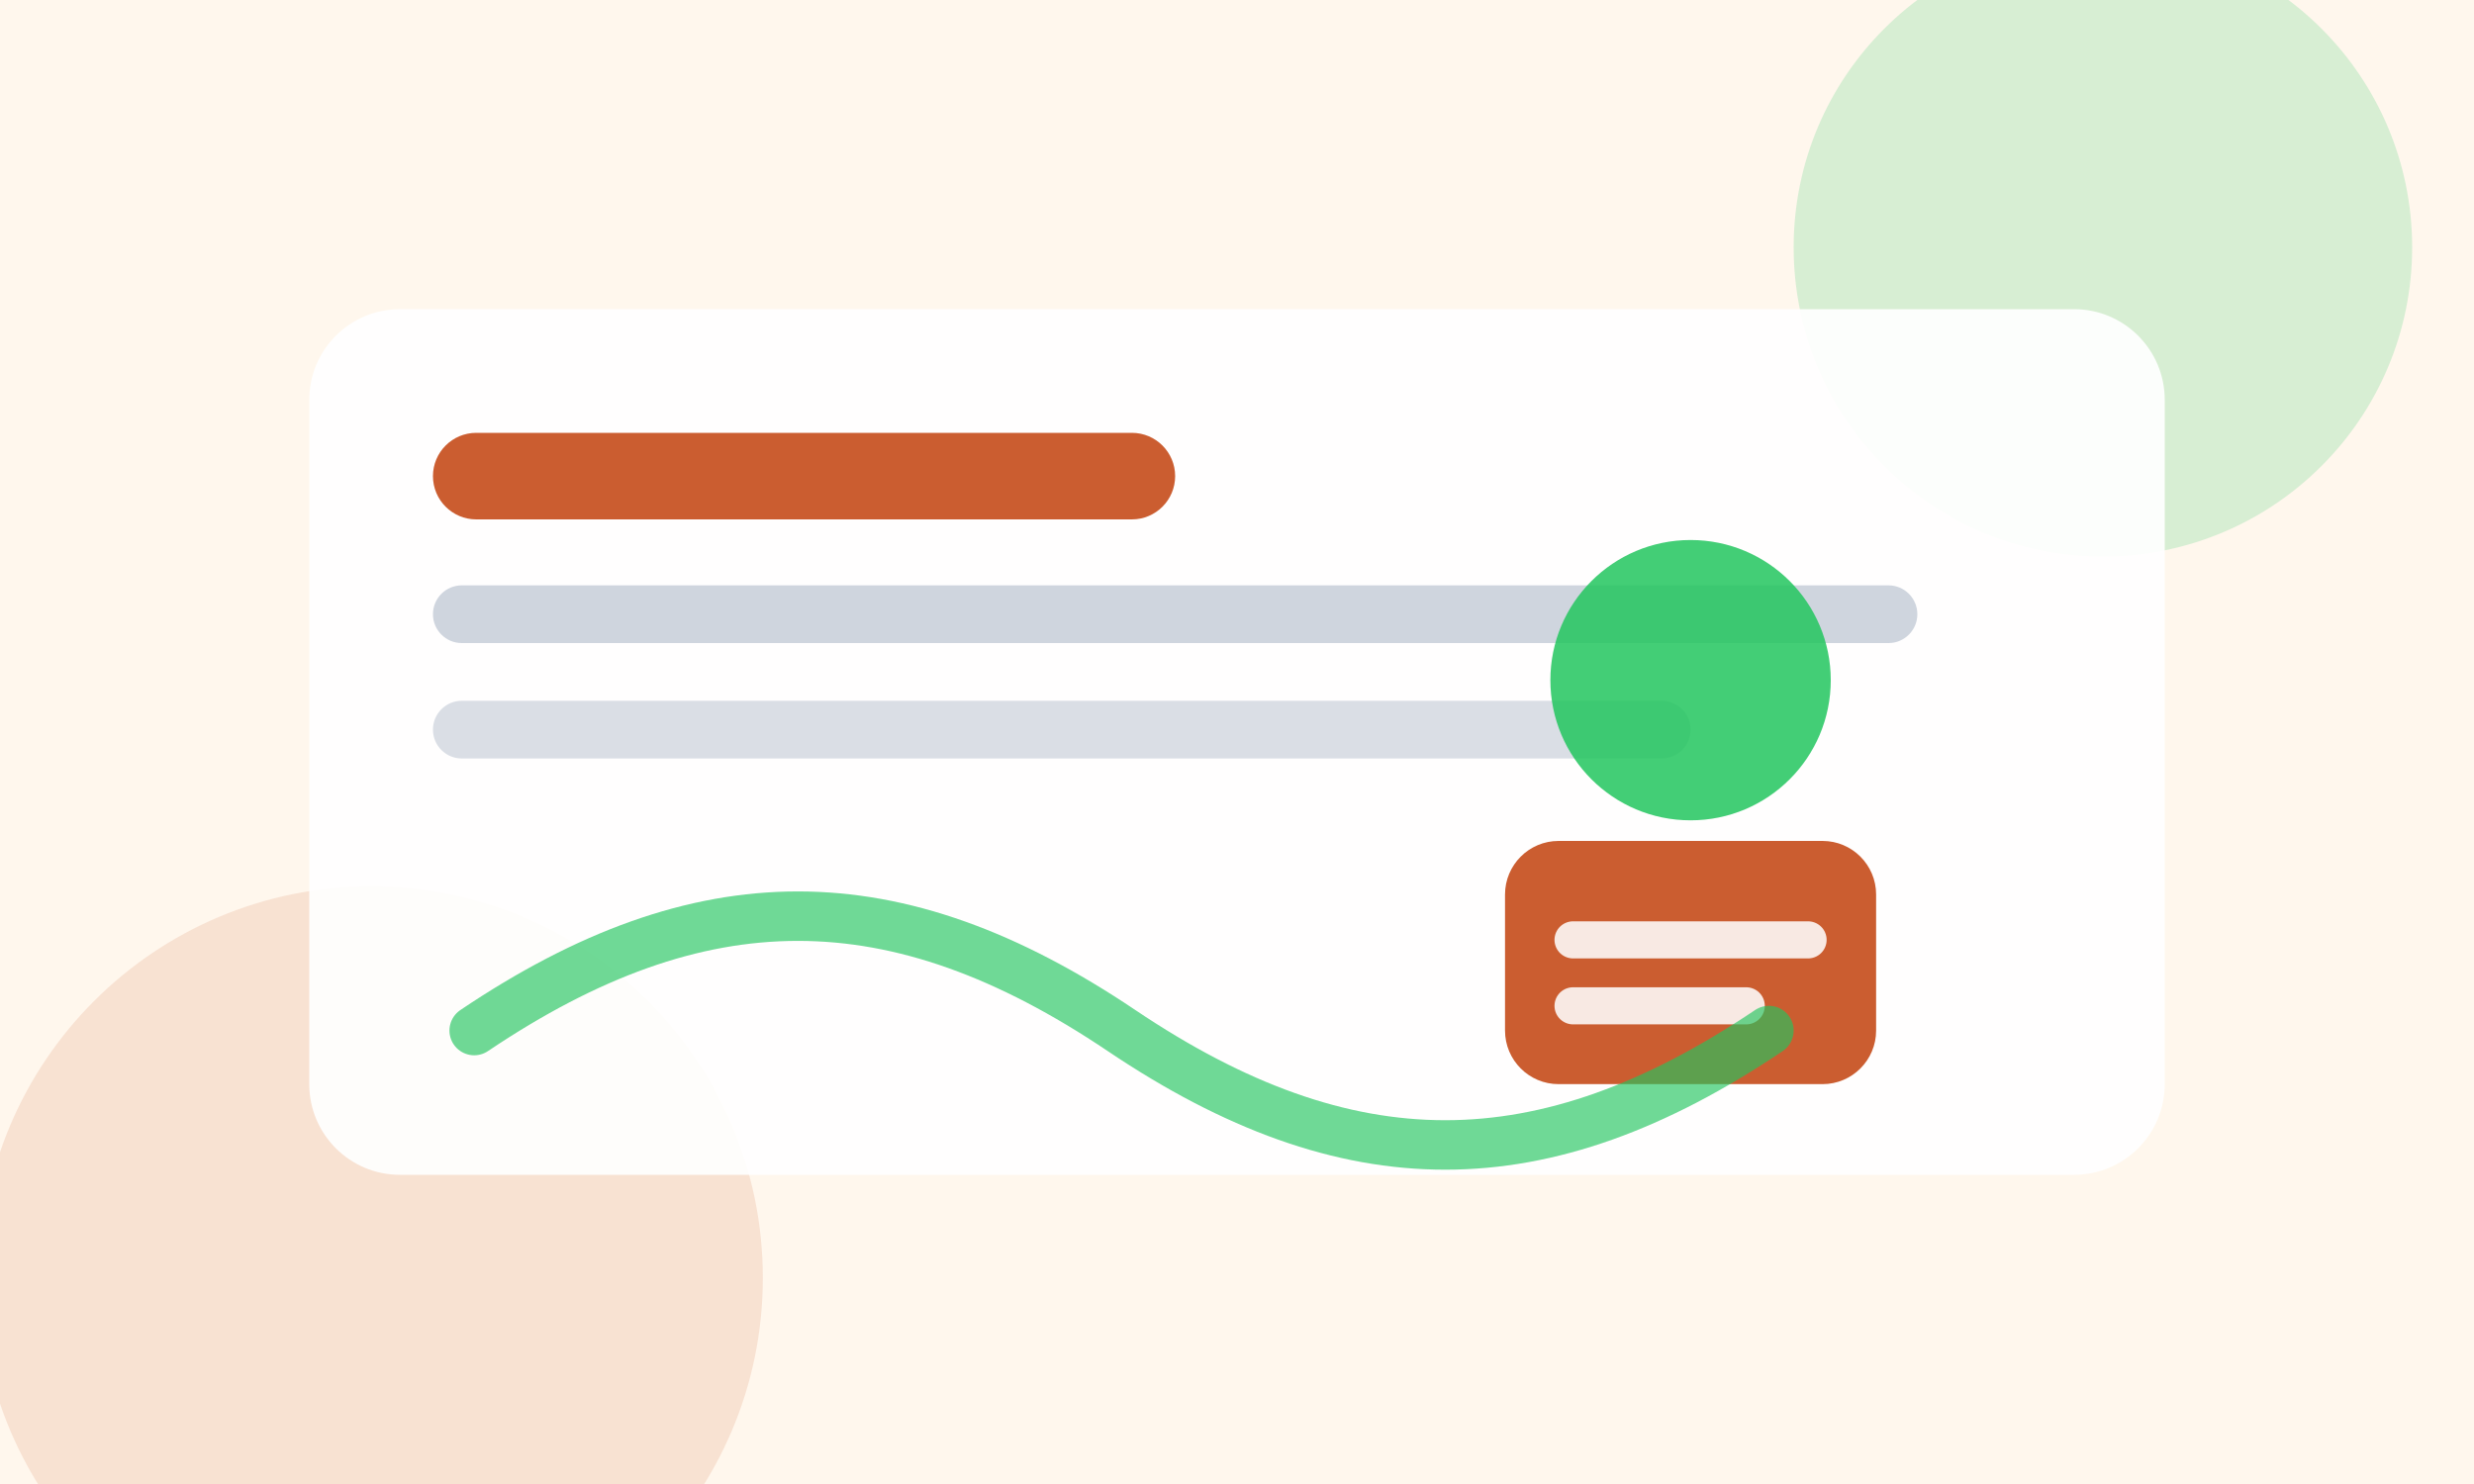
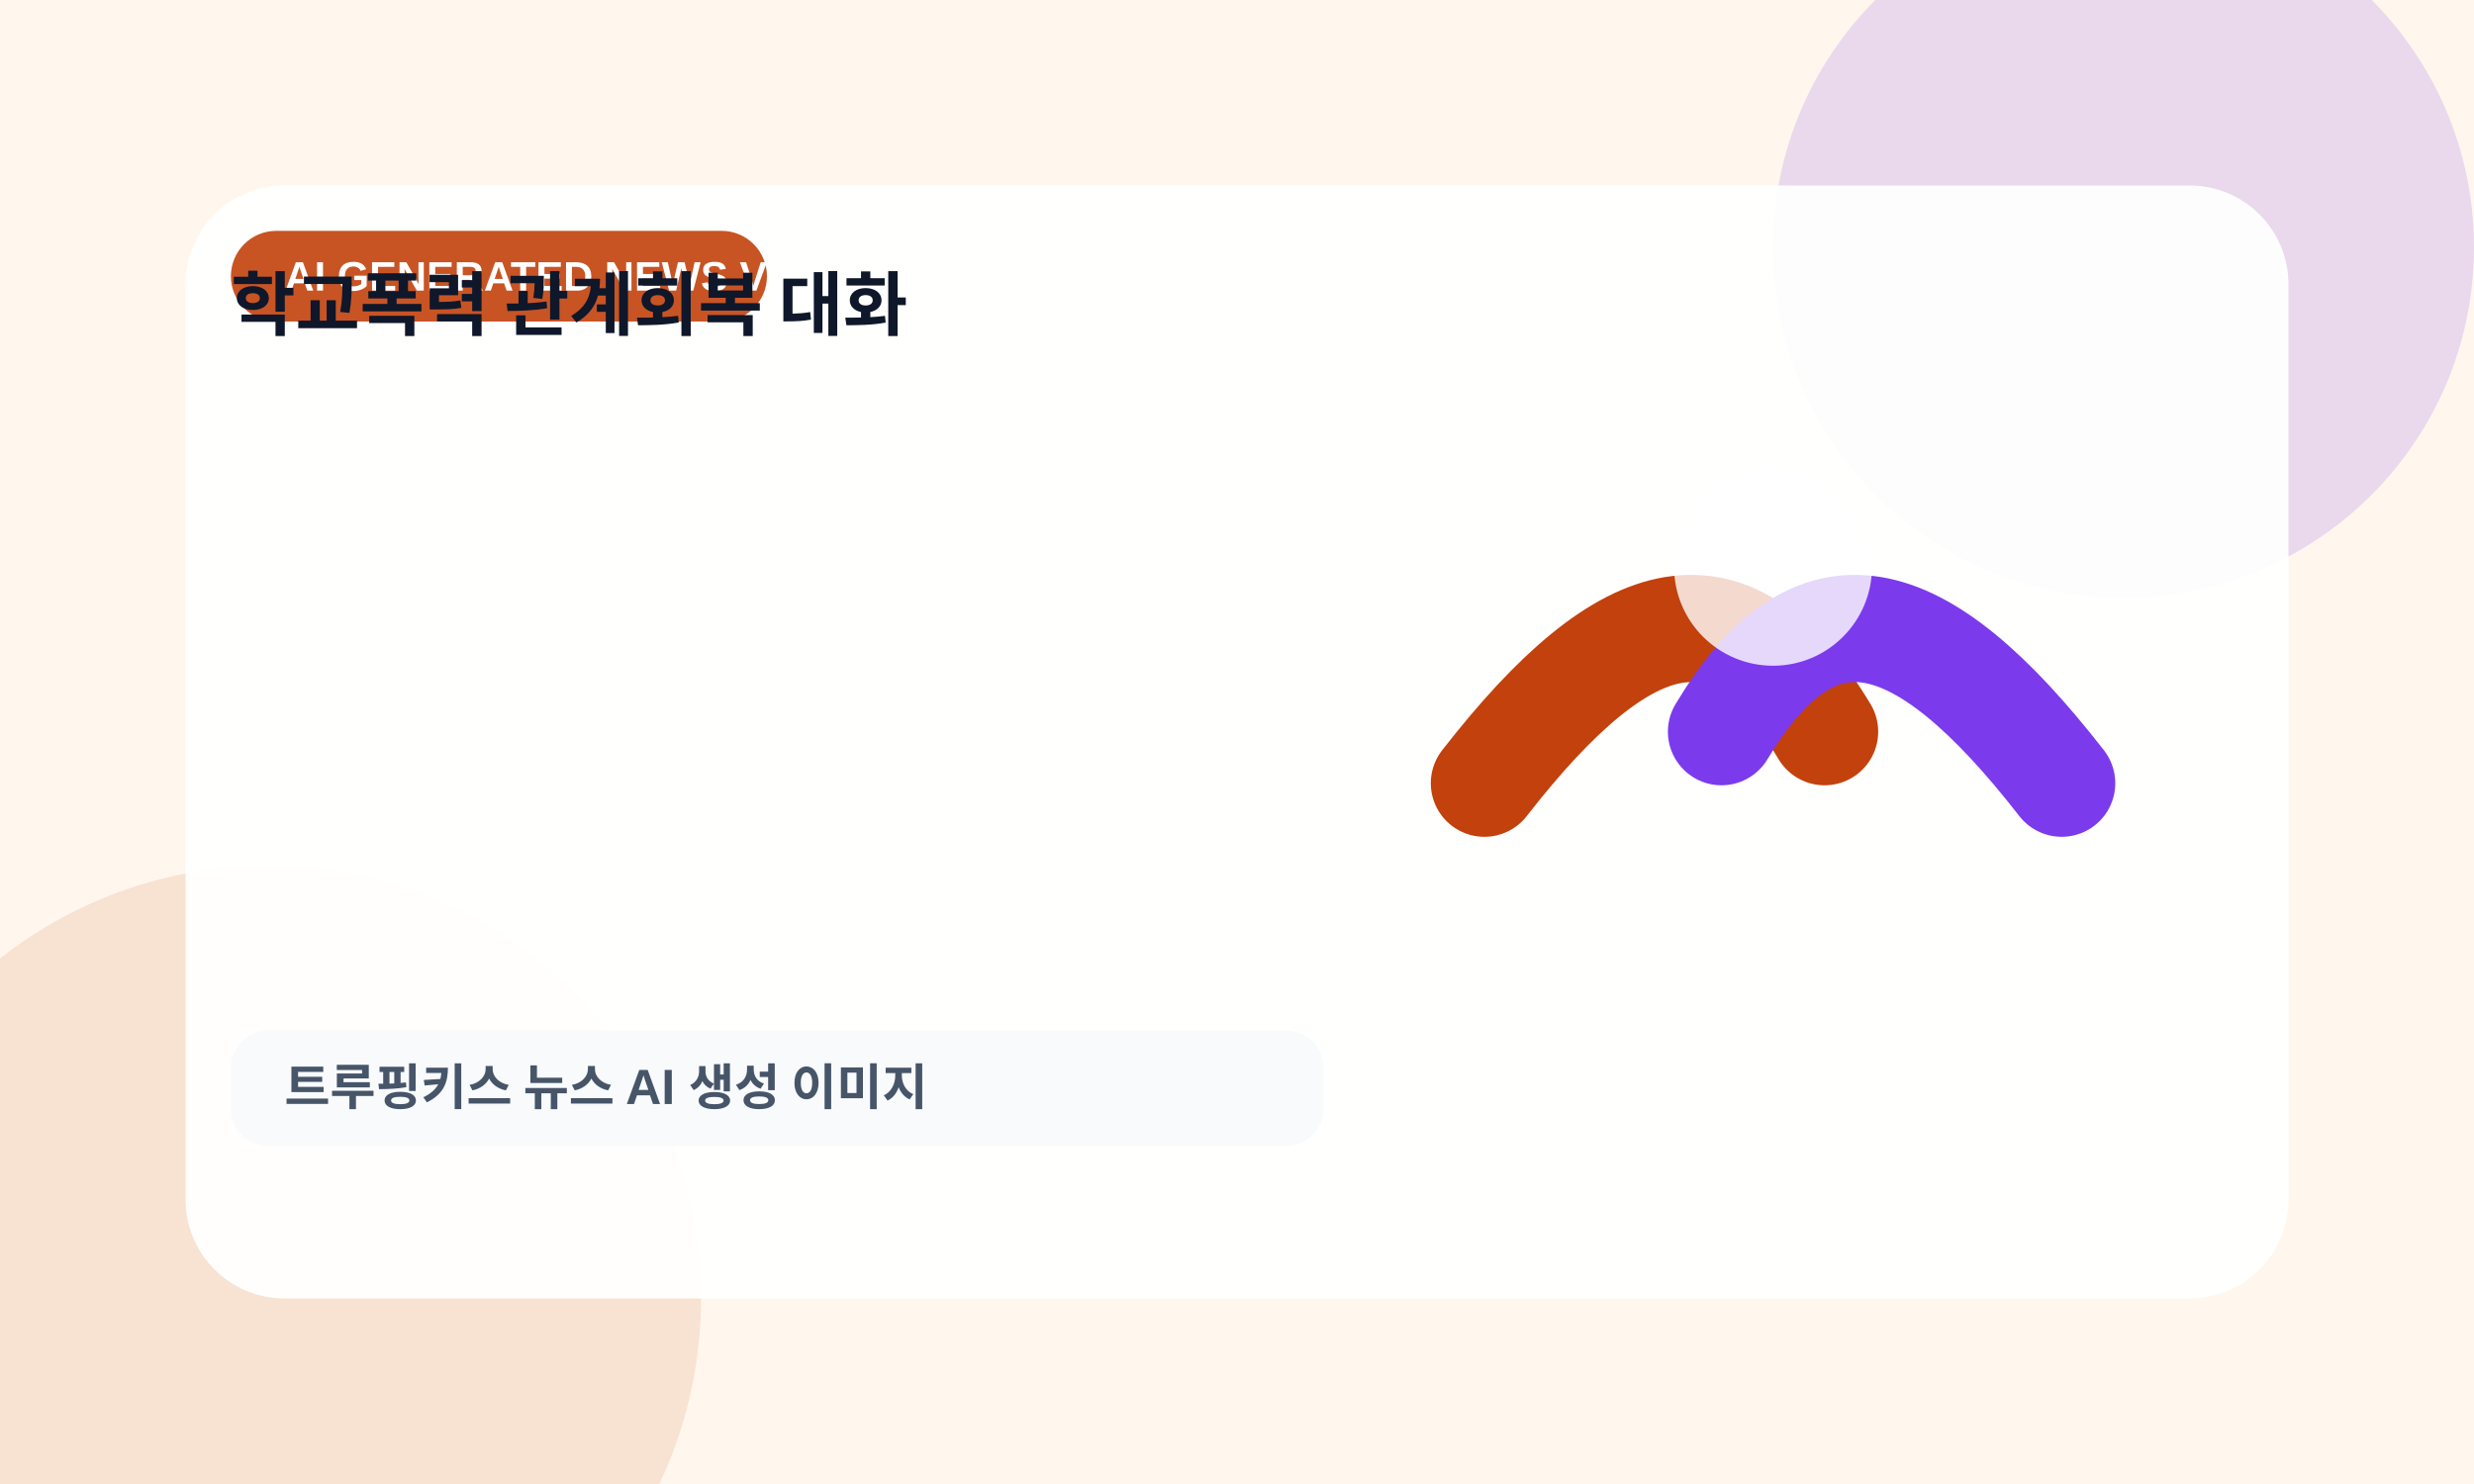
<svg xmlns="http://www.w3.org/2000/svg" viewBox="0 0 1200 720" role="img" aria-labelledby="title desc">
  <rect width="1200" height="720" fill="#fff7ed" />
-   <circle cx="1020" cy="120" r="150" fill="#22c55e" opacity="0.18" />
-   <circle cx="180" cy="620" r="190" fill="#c2410c" opacity="0.12" />
-   <rect x="150" y="150" width="900" height="420" rx="44" fill="#ffffff" opacity="0.92" />
-   <rect x="210" y="210" width="360" height="42" rx="21" fill="#c2410c" opacity="0.85" />
-   <rect x="210" y="284" width="720" height="28" rx="14" fill="#94a3b8" opacity="0.45" />
-   <rect x="210" y="340" width="610" height="28" rx="14" fill="#94a3b8" opacity="0.35" />
-   <g transform="translate(710 250)">
-     <circle cx="110" cy="80" r="68" fill="#22c55e" opacity="0.85" />
-     <rect x="20" y="158" width="180" height="118" rx="26" fill="#c2410c" opacity="0.85" />
-     <path d="M53 206h114M53 238h84" stroke="#fff" stroke-width="18" stroke-linecap="round" opacity="0.86" />
-   </g>
-   <path d="M230 500c110-74 204-74 314 0s204 74 314 0" fill="none" stroke="#22c55e" stroke-width="24" stroke-linecap="round" opacity="0.65" />
+   <circle cx="1030" cy="120" r="170" fill="#7c3aed" opacity=".16" />
+   <circle cx="130" cy="630" r="210" fill="#c2410c" opacity=".12" />
+   <rect x="90" y="90" width="1020" height="540" rx="48" fill="#fff" opacity=".95" />
+   <rect x="112" y="112" width="260" height="44" rx="22" fill="#c2410c" opacity=".9" />
+   <text x="138" y="141" font-family="Arial, sans-serif" font-size="20" font-weight="800" fill="#fff">AI GENERATED NEWS VISUAL</text>
+   <text x="112" y="160" font-family="Arial, sans-serif" font-size="34" font-weight="800" fill="#0f172a">학교폭력 관계회복 대화</text>
+   <rect x="112" y="500" width="530" height="56" rx="18" fill="#f8fafc" />
+   <text x="138" y="536" font-family="Arial, sans-serif" font-size="24" font-weight="700" fill="#475569">트루핑키스 뉴스 AI 생성 이미지</text>
+   <path d="M720 380c70-90 120-100 165-25" stroke="#c2410c" stroke-width="52" fill="none" stroke-linecap="round" />
+   <path d="M1000 380c-70-90-120-100-165-25" stroke="#7c3aed" stroke-width="52" fill="none" stroke-linecap="round" />
+   <circle cx="860" cy="275" r="48" fill="#fff" opacity=".8" />
</svg>
